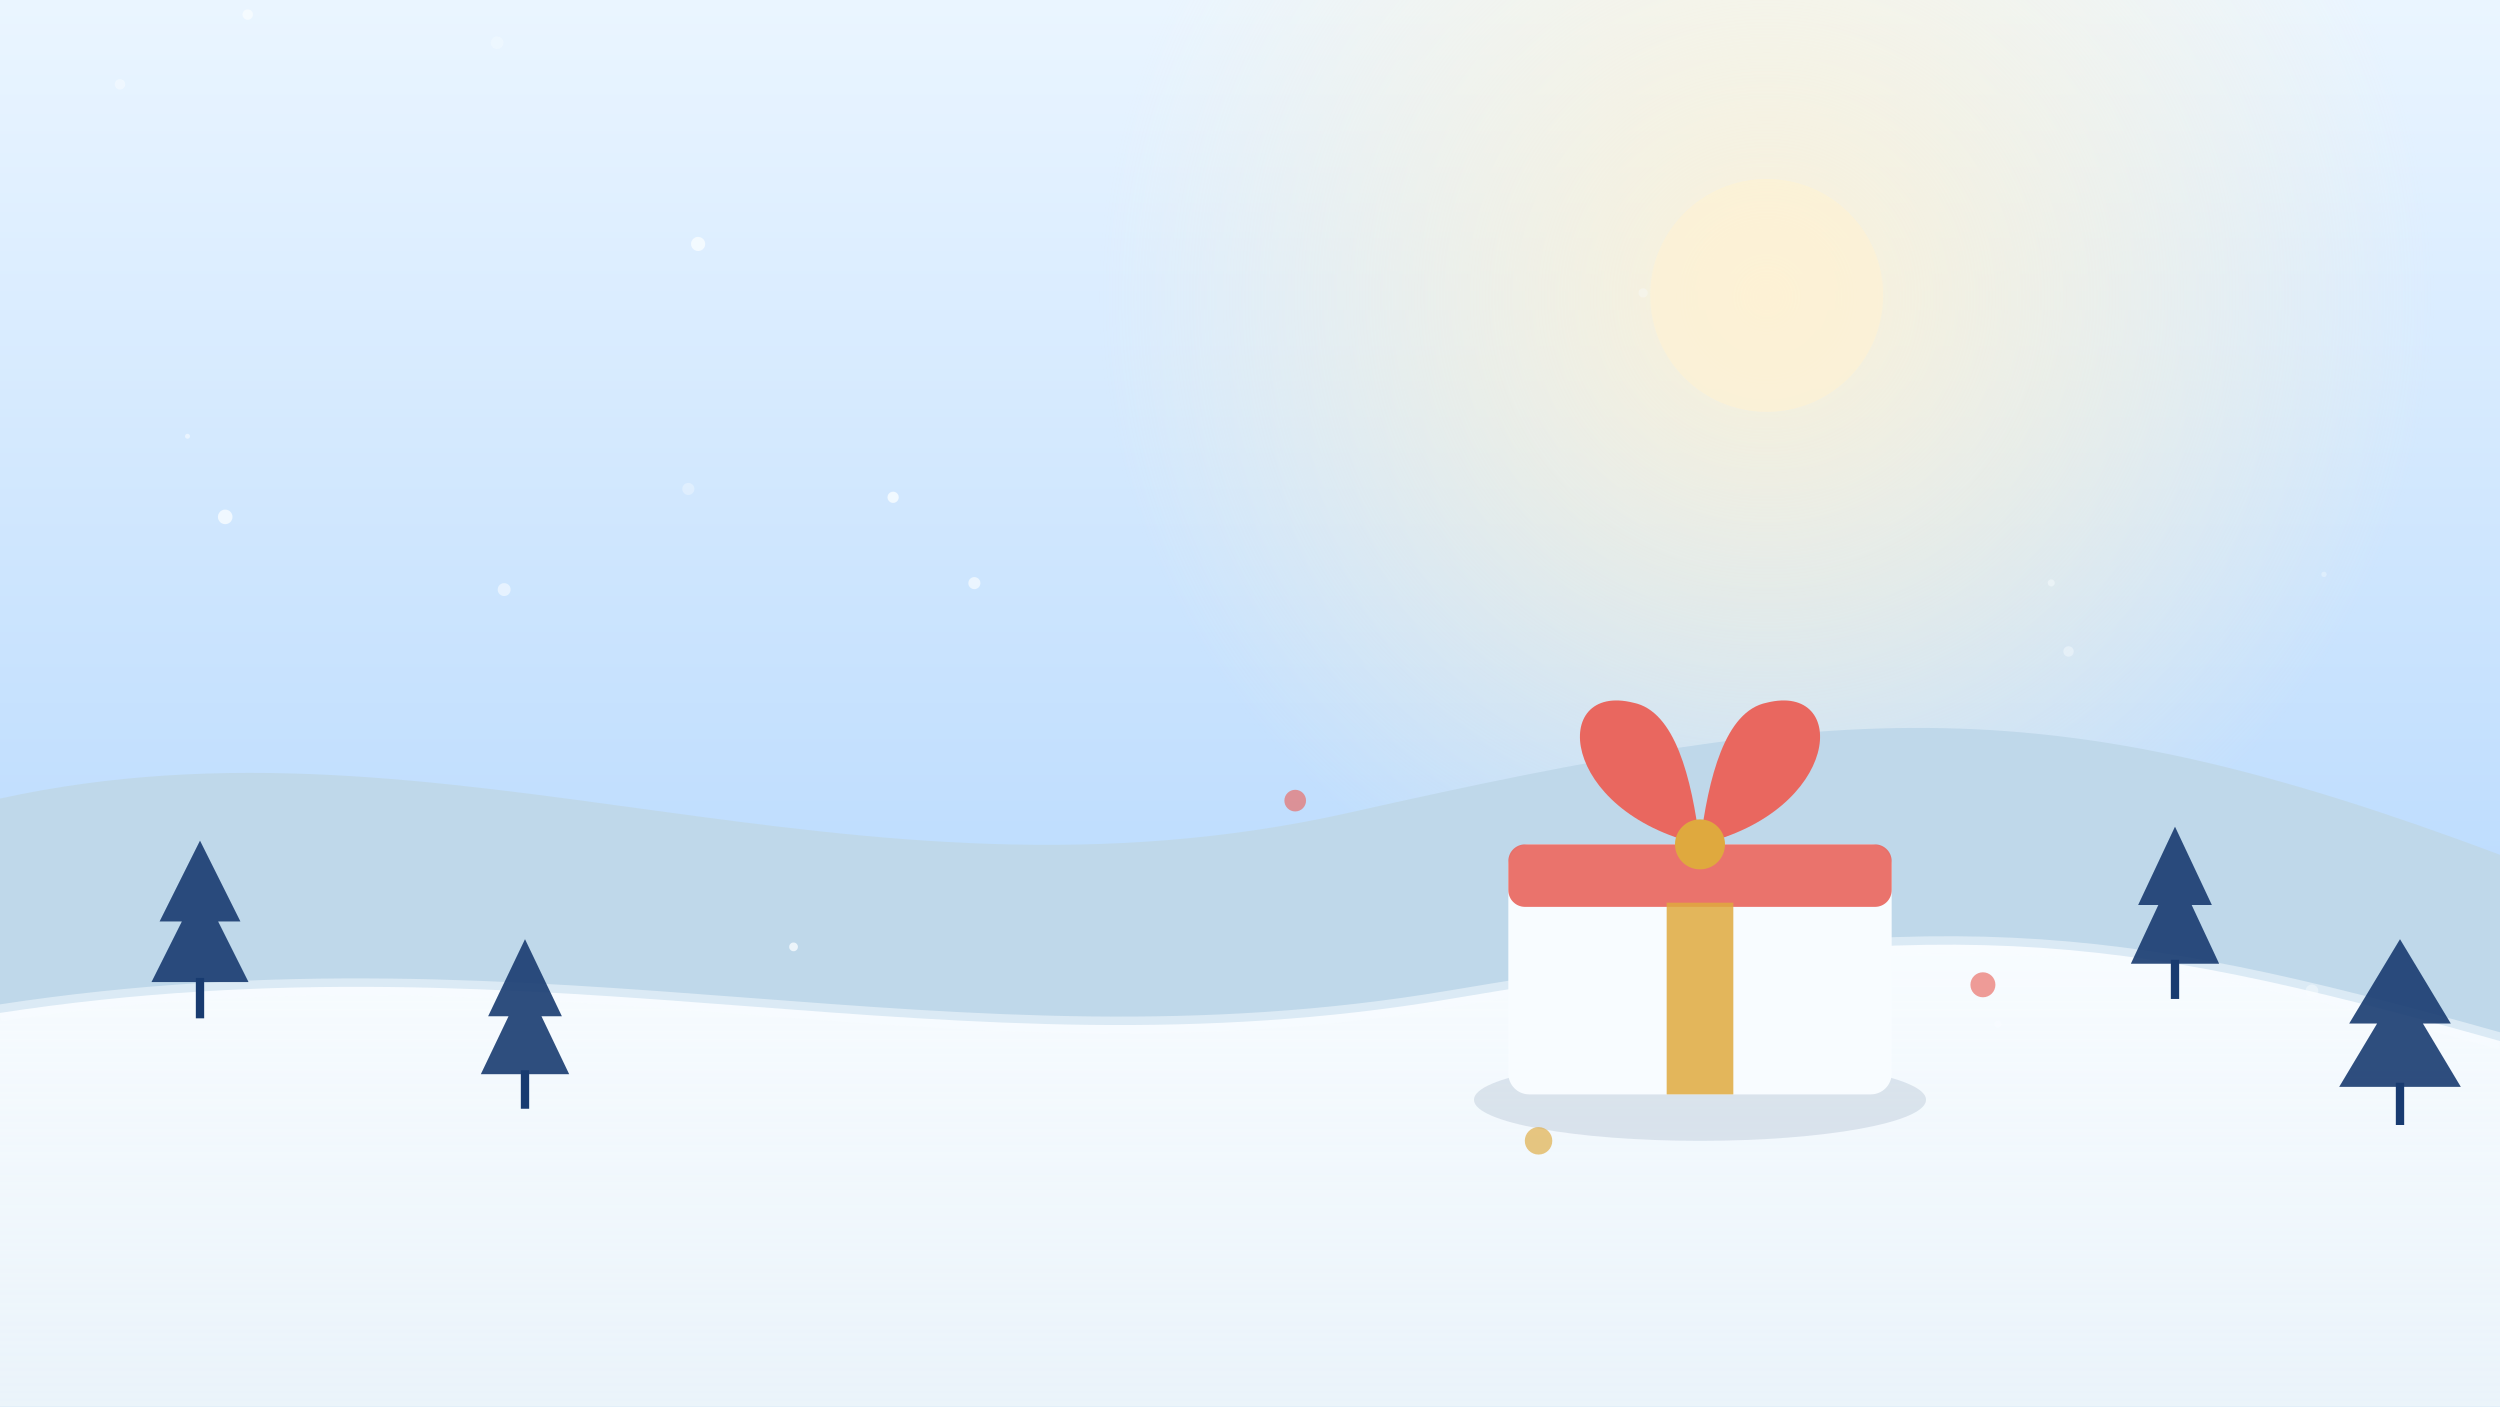
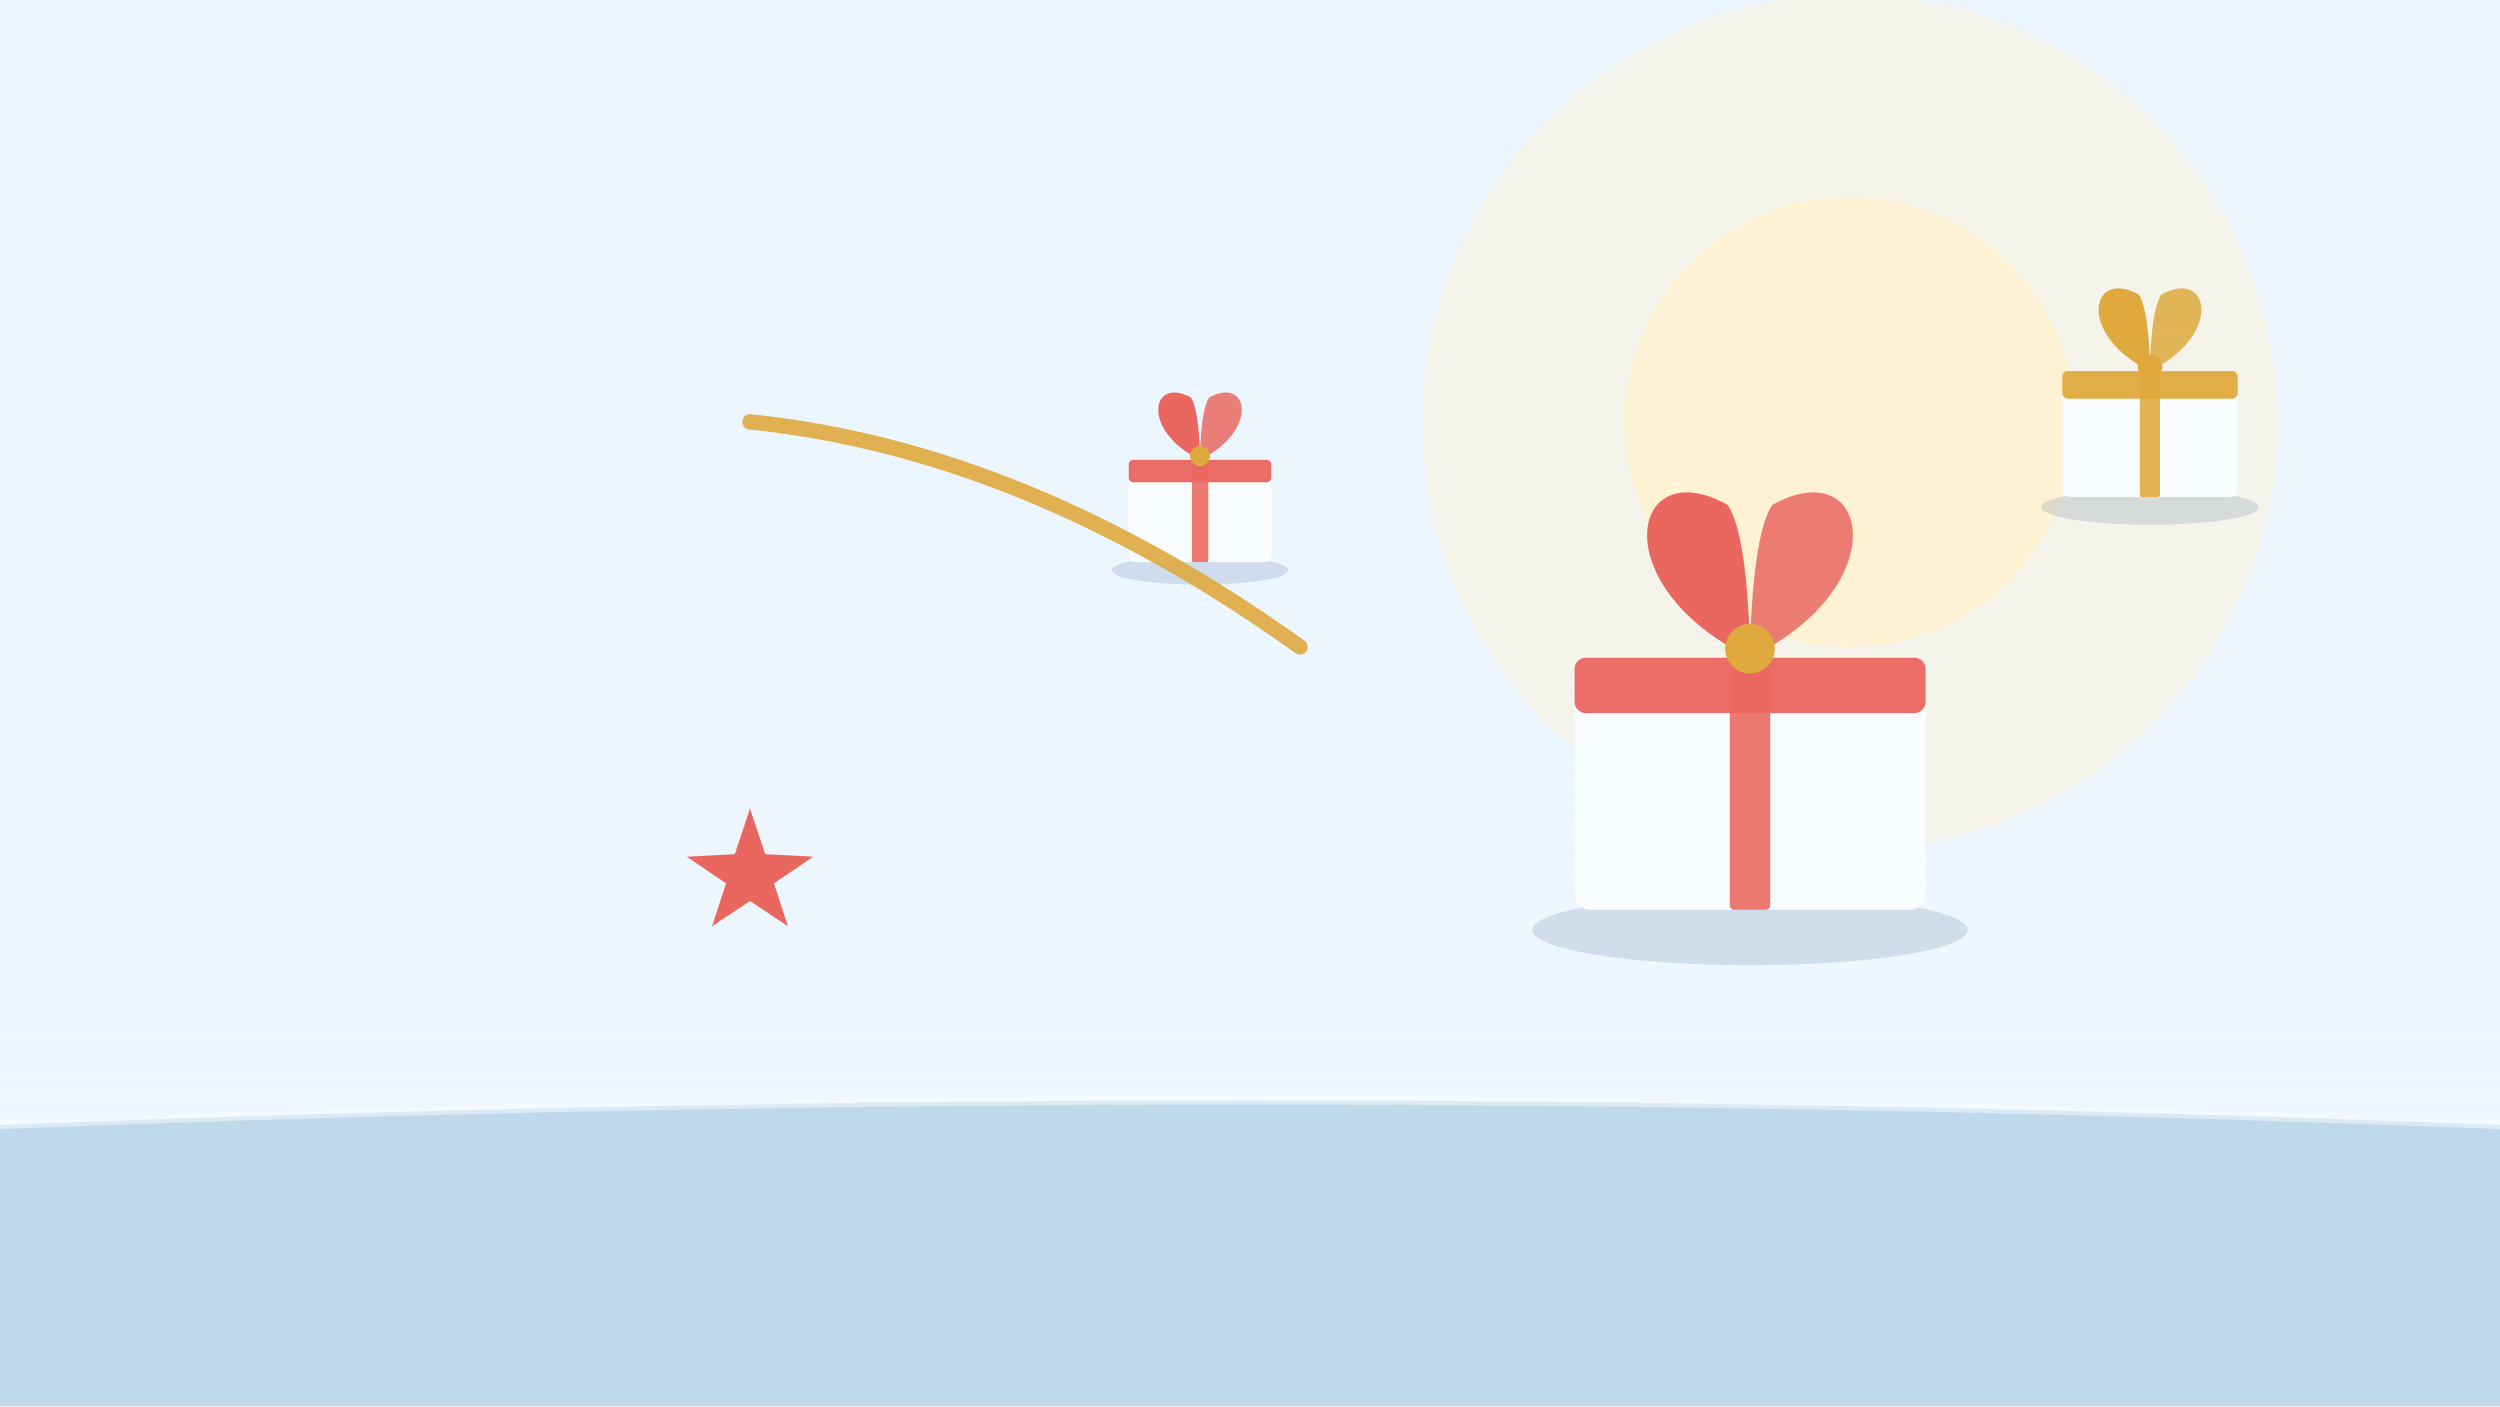
<svg xmlns="http://www.w3.org/2000/svg" viewBox="0 0 1200 675" width="1200" height="675" role="img" aria-labelledby="art-cta-celebration-winter-title art-cta-celebration-winter-desc">
  <defs>
    <linearGradient id="art-cta-celebration-winter-sky" x1="0" y1="0" x2="0" y2="1">
      <stop offset="0" stop-color="#EAF5FF" />
-       <stop offset="1" stop-color="#A3CEFD" />
-     </linearGradient>
-     <linearGradient id="art-cta-celebration-winter-ground" x1="0" y1="0" x2="0" y2="1">
-       <stop offset="0" stop-color="#F8FCFF" />
-       <stop offset="1" stop-color="#F8FCFF" stop-opacity="0.76" />
+       <stop offset="1" stop-color="#EAF5FF" stop-opacity="0.72" />
    </linearGradient>
    <radialGradient id="art-cta-celebration-winter-glow">
-       <stop offset="0" stop-color="#FFF2D2" stop-opacity="0.85" />
+       <stop offset="0" stop-color="#FFF2D2" stop-opacity="0.8" />
      <stop offset="1" stop-color="#FFF2D2" stop-opacity="0" />
    </radialGradient>
  </defs>
  <rect width="1200" height="675" fill="url(#art-cta-celebration-winter-sky)" />
-   <circle cx="848" cy="141.8" r="323.7" fill="url(#art-cta-celebration-winter-glow)" />
-   <circle cx="848" cy="141.8" r="55.9" fill="#FFF2D2" opacity="0.6" />
-   <path d="M0 383.3 C216 336, 408 444, 648 390 S984 329.3, 1200 410.3 L1200 675 L0 675 Z" fill="#BFD8EA" />
-   <path d="M0 486.2 C264 445.7, 456 520, 696 479.5 S1008 445.7, 1200 499.7 L1200 675 L0 675 Z" fill="url(#art-cta-celebration-winter-ground)" />
-   <path d="M0 486.2 C264 445.7, 456 520, 696 479.5 S1008 445.7, 1200 499.7" fill="none" stroke="#F8FCFF" stroke-width="8.1" opacity="0.5" />
-   <circle cx="788.7" cy="140.6" r="2.2" fill="#F8FCFF" opacity="0.32" />
-   <circle cx="380.9" cy="454.5" r="2.1" fill="#F8FCFF" opacity="0.78" />
-   <circle cx="57.6" cy="40.5" r="2.5" fill="#F8FCFF" opacity="0.51" />
-   <circle cx="335.1" cy="117.1" r="3.4" fill="#F8FCFF" opacity="0.81" />
-   <circle cx="238.6" cy="20.5" r="3" fill="#F8FCFF" opacity="0.37" />
-   <circle cx="90" cy="209.4" r="1.2" fill="#F8FCFF" opacity="0.60" />
-   <circle cx="984.6" cy="279.8" r="1.7" fill="#F8FCFF" opacity="0.46" />
-   <circle cx="849.8" cy="356.2" r="1.8" fill="#F8FCFF" opacity="0.48" />
-   <circle cx="1109.7" cy="475.7" r="3.1" fill="#F8FCFF" opacity="0.44" />
-   <circle cx="1115.5" cy="275.7" r="1.3" fill="#F8FCFF" opacity="0.35" />
-   <circle cx="467.7" cy="279.9" r="2.9" fill="#F8FCFF" opacity="0.69" />
-   <circle cx="992.9" cy="312.7" r="2.5" fill="#F8FCFF" opacity="0.42" />
-   <circle cx="242" cy="283" r="3.1" fill="#F8FCFF" opacity="0.59" />
-   <circle cx="108.1" cy="248.1" r="3.5" fill="#F8FCFF" opacity="0.80" />
-   <circle cx="118.9" cy="7" r="2.5" fill="#F8FCFF" opacity="0.82" />
-   <circle cx="959" cy="491.6" r="1.8" fill="#F8FCFF" opacity="0.62" />
-   <circle cx="330.4" cy="234.7" r="2.9" fill="#F8FCFF" opacity="0.35" />
-   <circle cx="428.7" cy="238.7" r="2.7" fill="#F8FCFF" opacity="0.82" />
-   <rect x="94" y="469.4" width="4" height="19.4" fill="#183B70" />
-   <path d="M96 403.5 L76.6 442.3 L87.3 442.3 L72.7 471.4 L119.3 471.4 L104.7 442.3 L115.4 442.3 Z" fill="#183B70" opacity="0.9" />
-   <rect x="250" y="513.7" width="4" height="18.5" fill="#183B70" />
-   <path d="M252 450.8 L234.3 487.8 L244.1 487.8 L230.8 515.6 L273.2 515.6 L259.9 487.8 L269.7 487.8 Z" fill="#183B70" opacity="0.9" />
-   <rect x="1042" y="460.7" width="4" height="18.8" fill="#183B70" />
-   <path d="M1044 396.8 L1026.3 434.4 L1036 434.4 L1022.8 462.6 L1065.2 462.6 L1052 434.4 L1061.7 434.4 Z" fill="#183B70" opacity="0.9" />
-   <rect x="1150" y="519.7" width="4" height="20.3" fill="#183B70" />
-   <path d="M1152 450.8 L1127.6 491.3 L1141 491.3 L1122.8 521.7 L1181.2 521.7 L1163 491.3 L1176.4 491.3 Z" fill="#183B70" opacity="0.9" />
-   <ellipse cx="816" cy="527.9" rx="108.5" ry="19.7" fill="#183B70" opacity="0.12" />
-   <circle cx="951.8" cy="472.7" r="6" fill="#E9675F" opacity="0.65" />
-   <circle cx="738.5" cy="547.6" r="6.6" fill="#DFA93E" opacity="0.65" />
-   <circle cx="621.7" cy="384.3" r="5.2" fill="#E9675F" opacity="0.65" />
-   <g transform="translate(816 425.3) scale(2)">
-     <rect x="-46" y="-10" width="92" height="60" rx="5" fill="#F8FCFF" />
-     <rect x="-46" y="-10" width="92" height="15" rx="4" fill="#E9675F" opacity="0.92" />
-     <rect x="-8" y="4" width="16" height="46" fill="#DFA93E" opacity="0.85" />
-     <path d="M0 -10 C-34 -18 -36 -49 -16 -44 C-6 -42 -2 -26 0 -10 C2 -26 6 -42 16 -44 C36 -49 34 -18 0 -10 Z" fill="#E9675F" />
-     <circle cx="0" cy="-10" r="6" fill="#DFA93E" />
-   </g>
+   <circle cx="888" cy="202.5" r="205.2" fill="#FFF2D2" opacity="0.45" />
+   <circle cx="888" cy="202.5" r="108" fill="#FFF2D2" opacity="0.90" />
+   <path d="M0 540 Q600 516.4 1200 540 L1200 675 L0 675 Z" fill="#BFD8EA" />
+   <path d="M0 540 Q600 516.4 1200 540" fill="none" stroke="#F8FCFF" stroke-width="4" stroke-linecap="round" stroke-linejoin="round" opacity="0.50" />
+   <ellipse cx="840" cy="446.4" rx="104.5" ry="16.9" fill="#183B70" opacity="0.14" />
+   <rect x="755.8" y="315.7" width="168.5" height="121" rx="7.6" fill="#F8FCFF" />
+   <rect x="755.8" y="315.7" width="168.5" height="26.6" rx="5.4" fill="#E9675F" opacity="0.95" />
+   <rect x="830.3" y="315.7" width="19.4" height="121" rx="2.2" fill="#E9675F" opacity="0.88" />
+   <path d="M840 315.7 C769.2 281.2 782.7 216.4 829.2 242.3 C840 257.4 840 315.7 840 315.7 Z" fill="#E9675F" />
+   <path d="M840 315.7 C910.8 281.2 897.3 216.4 850.8 242.3 C840 257.4 840 315.7 840 315.7 Z" fill="#E9675F" opacity="0.85" />
+   <circle cx="840" cy="311.4" r="11.9" fill="#DFA93E" />
+   <ellipse cx="1032" cy="243.4" rx="52.2" ry="8.5" fill="#183B70" opacity="0.14" />
+   <rect x="989.9" y="178.1" width="84.2" height="60.5" rx="3.8" fill="#F8FCFF" />
+   <rect x="989.9" y="178.1" width="84.2" height="13.3" rx="2.7" fill="#DFA93E" opacity="0.95" />
+   <rect x="1027.1" y="178.1" width="9.7" height="60.5" rx="1.1" fill="#DFA93E" opacity="0.88" />
+   <path d="M1032 178.1 C996.6 160.8 1003.4 128.4 1026.6 141.4 C1032 149 1032 178.1 1032 178.1 Z" fill="#DFA93E" />
+   <path d="M1032 178.1 C1067.4 160.8 1060.6 128.4 1037.4 141.4 C1032 149 1032 178.1 1032 178.1 Z" fill="#DFA93E" opacity="0.85" />
+   <circle cx="1032" cy="176" r="5.9" fill="#DFA93E" />
+   <ellipse cx="576" cy="273.7" rx="42.4" ry="6.9" fill="#183B70" opacity="0.14" />
+   <rect x="541.8" y="220.7" width="68.4" height="49.1" rx="3.1" fill="#F8FCFF" />
+   <rect x="541.8" y="220.7" width="68.4" height="10.8" rx="2.2" fill="#E9675F" opacity="0.95" />
+   <rect x="572.1" y="220.7" width="7.9" height="49.1" rx="0.9" fill="#E9675F" opacity="0.88" />
+   <path d="M576 220.7 C547.3 206.6 552.7 180.3 571.6 190.8 C576 197 576 220.7 576 220.7 Z" fill="#E9675F" />
+   <path d="M576 220.7 C604.7 206.6 599.3 180.3 580.4 190.8 C576 197 576 220.7 576 220.7 Z" fill="#E9675F" opacity="0.85" />
+   <circle cx="576" cy="218.9" r="4.8" fill="#DFA93E" />
+   <path d="M360 202.5 Q492 216 624 310.5" fill="none" stroke="#DFA93E" stroke-width="7.4" stroke-linecap="round" stroke-linejoin="round" opacity="0.90" />
+   <polygon points="360,388.1 367.3,410 390.4,411.2 371.5,424 378.2,444.6 360,432.5 341.8,444.6 348.5,424 329.6,411.2 352.7,410" fill="#E9675F" />
</svg>
